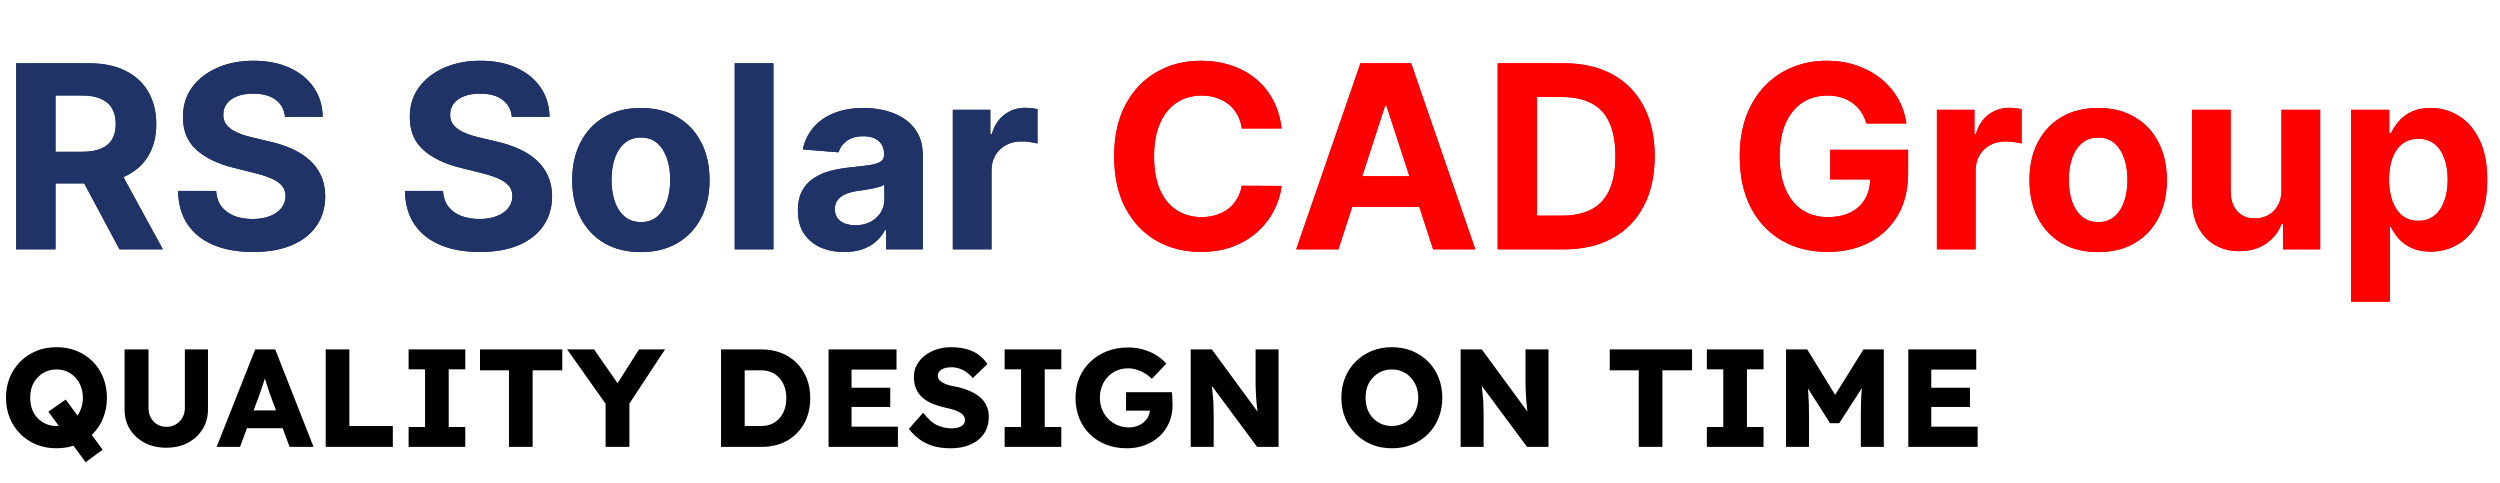
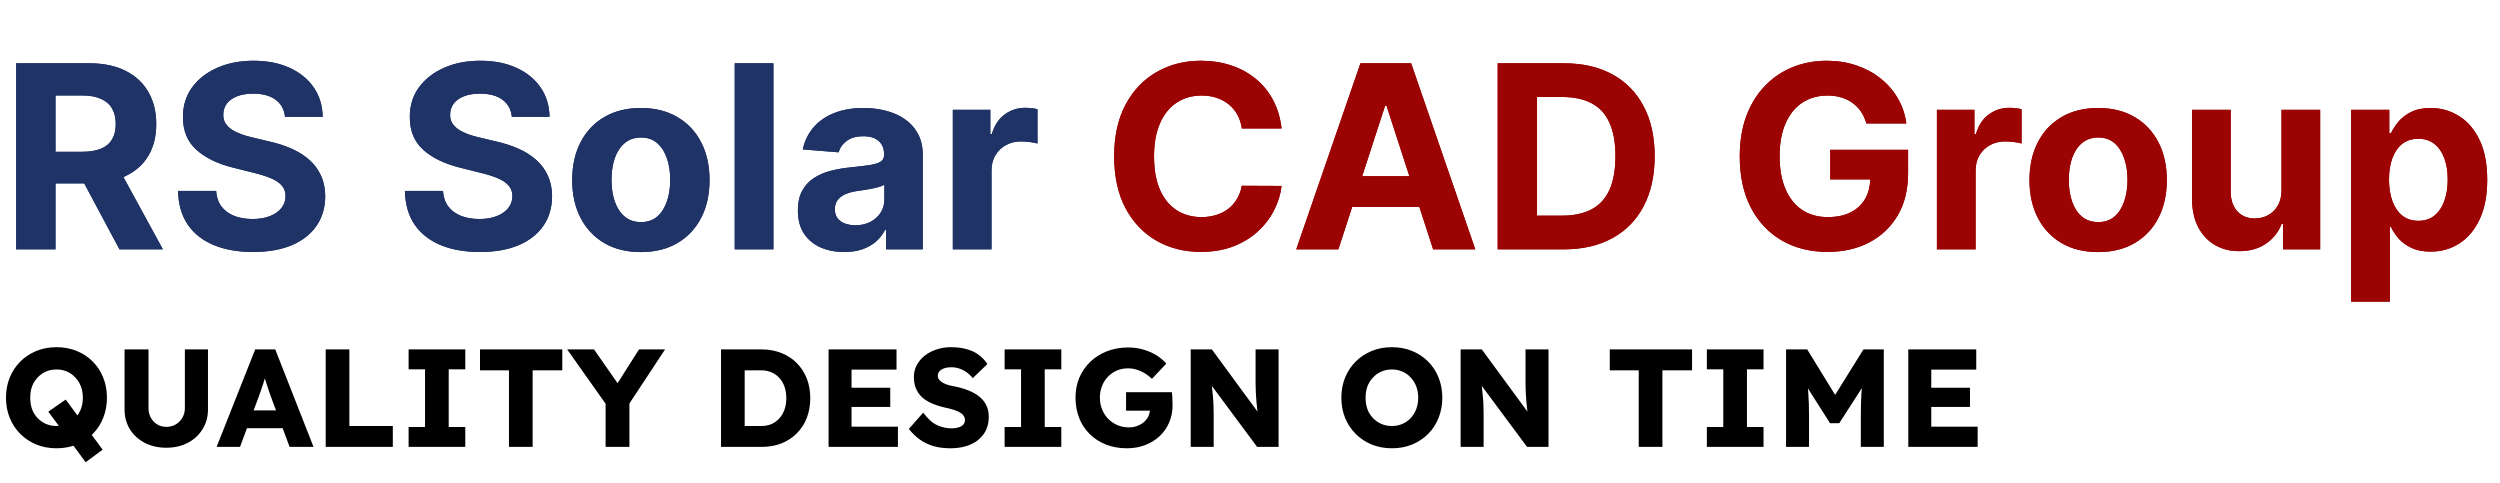
<svg xmlns="http://www.w3.org/2000/svg" width="772" height="149" viewBox="0 0 772 149" fill="none">
  <path d="M4.994 77V19.546H27.661C32 19.546 35.703 20.322 38.771 21.874C41.856 23.408 44.204 25.586 45.812 28.41C47.439 31.216 48.253 34.517 48.253 38.314C48.253 42.129 47.43 45.411 45.784 48.16C44.138 50.891 41.754 52.986 38.63 54.445C35.526 55.903 31.767 56.633 27.353 56.633H12.175V46.87H25.389C27.708 46.87 29.634 46.552 31.168 45.916C32.702 45.28 33.842 44.327 34.591 43.055C35.357 41.783 35.741 40.203 35.741 38.314C35.741 36.406 35.357 34.797 34.591 33.488C33.842 32.179 32.692 31.188 31.14 30.515C29.606 29.823 27.671 29.477 25.333 29.477H17.141V77H4.994ZM36.021 50.854L50.301 77H36.891L22.92 50.854H36.021ZM88.005 36.069C87.781 33.806 86.818 32.048 85.116 30.795C83.414 29.542 81.104 28.916 78.186 28.916C76.204 28.916 74.53 29.196 73.165 29.757C71.799 30.299 70.752 31.057 70.023 32.029C69.312 33.002 68.957 34.105 68.957 35.34C68.919 36.368 69.134 37.266 69.602 38.033C70.088 38.8 70.752 39.464 71.594 40.025C72.435 40.567 73.408 41.044 74.511 41.456C75.615 41.848 76.793 42.185 78.046 42.466L83.208 43.7C85.714 44.261 88.015 45.009 90.109 45.944C92.204 46.879 94.018 48.03 95.552 49.395C97.085 50.76 98.273 52.369 99.115 54.22C99.975 56.072 100.415 58.194 100.433 60.588C100.415 64.105 99.517 67.153 97.74 69.734C95.982 72.296 93.438 74.288 90.109 75.71C86.799 77.112 82.806 77.814 78.13 77.814C73.492 77.814 69.452 77.103 66.011 75.681C62.588 74.26 59.914 72.156 57.988 69.369C56.08 66.564 55.079 63.095 54.986 58.961H66.74C66.871 60.888 67.423 62.496 68.396 63.787C69.387 65.058 70.705 66.022 72.351 66.676C74.016 67.312 75.895 67.63 77.99 67.63C80.047 67.63 81.834 67.331 83.348 66.732C84.882 66.134 86.07 65.302 86.911 64.235C87.753 63.169 88.174 61.944 88.174 60.56C88.174 59.27 87.79 58.185 87.023 57.306C86.275 56.427 85.172 55.679 83.713 55.062C82.273 54.445 80.506 53.883 78.411 53.379L72.155 51.807C67.311 50.629 63.486 48.787 60.681 46.281C57.875 43.775 56.482 40.399 56.501 36.153C56.482 32.675 57.408 29.636 59.278 27.036C61.167 24.436 63.757 22.407 67.049 20.948C70.341 19.489 74.081 18.76 78.271 18.76C82.535 18.76 86.257 19.489 89.436 20.948C92.634 22.407 95.122 24.436 96.898 27.036C98.675 29.636 99.592 32.647 99.648 36.069H88.005ZM158.056 36.069C157.832 33.806 156.868 32.048 155.167 30.795C153.465 29.542 151.155 28.916 148.237 28.916C146.255 28.916 144.581 29.196 143.216 29.757C141.85 30.299 140.803 31.057 140.074 32.029C139.363 33.002 139.007 34.105 139.007 35.34C138.97 36.368 139.185 37.266 139.653 38.033C140.139 38.8 140.803 39.464 141.645 40.025C142.486 40.567 143.459 41.044 144.562 41.456C145.666 41.848 146.844 42.185 148.097 42.466L153.259 43.7C155.765 44.261 158.065 45.009 160.16 45.944C162.255 46.879 164.069 48.03 165.603 49.395C167.136 50.76 168.324 52.369 169.165 54.22C170.026 56.072 170.465 58.194 170.484 60.588C170.465 64.105 169.568 67.153 167.791 69.734C166.033 72.296 163.489 74.288 160.16 75.71C156.85 77.112 152.857 77.814 148.181 77.814C143.543 77.814 139.503 77.103 136.062 75.681C132.639 74.26 129.965 72.156 128.038 69.369C126.131 66.564 125.13 63.095 125.037 58.961H136.791C136.922 60.888 137.474 62.496 138.446 63.787C139.438 65.058 140.756 66.022 142.402 66.676C144.067 67.312 145.946 67.63 148.041 67.63C150.098 67.63 151.884 67.331 153.399 66.732C154.933 66.134 156.12 65.302 156.962 64.235C157.804 63.169 158.224 61.944 158.224 60.56C158.224 59.27 157.841 58.185 157.074 57.306C156.326 56.427 155.223 55.679 153.764 55.062C152.324 54.445 150.556 53.883 148.462 53.379L142.206 51.807C137.362 50.629 133.537 48.787 130.732 46.281C127.926 43.775 126.533 40.399 126.551 36.153C126.533 32.675 127.459 29.636 129.329 27.036C131.218 24.436 133.808 22.407 137.1 20.948C140.391 19.489 144.132 18.76 148.321 18.76C152.586 18.76 156.307 19.489 159.487 20.948C162.685 22.407 165.172 24.436 166.949 27.036C168.726 29.636 169.642 32.647 169.699 36.069H158.056ZM197.9 77.842C193.542 77.842 189.773 76.916 186.594 75.064C183.433 73.194 180.993 70.594 179.272 67.265C177.551 63.917 176.691 60.037 176.691 55.623C176.691 51.172 177.551 47.282 179.272 43.952C180.993 40.605 183.433 38.005 186.594 36.153C189.773 34.283 193.542 33.348 197.9 33.348C202.257 33.348 206.017 34.283 209.177 36.153C212.357 38.005 214.807 40.605 216.528 43.952C218.248 47.282 219.109 51.172 219.109 55.623C219.109 60.037 218.248 63.917 216.528 67.265C214.807 70.594 212.357 73.194 209.177 75.064C206.017 76.916 202.257 77.842 197.9 77.842ZM197.956 68.584C199.938 68.584 201.594 68.023 202.921 66.901C204.249 65.76 205.25 64.207 205.923 62.244C206.615 60.28 206.961 58.045 206.961 55.539C206.961 53.033 206.615 50.798 205.923 48.834C205.25 46.87 204.249 45.318 202.921 44.177C201.594 43.036 199.938 42.466 197.956 42.466C195.955 42.466 194.271 43.036 192.906 44.177C191.56 45.318 190.54 46.87 189.848 48.834C189.175 50.798 188.838 53.033 188.838 55.539C188.838 58.045 189.175 60.28 189.848 62.244C190.54 64.207 191.56 65.76 192.906 66.901C194.271 68.023 195.955 68.584 197.956 68.584ZM238.831 19.546V77H226.88V19.546H238.831ZM260.692 77.814C257.942 77.814 255.492 77.337 253.341 76.383C251.191 75.41 249.489 73.98 248.236 72.091C247.001 70.183 246.384 67.808 246.384 64.965C246.384 62.571 246.824 60.56 247.703 58.933C248.582 57.306 249.779 55.997 251.294 55.006C252.808 54.014 254.529 53.266 256.455 52.761C258.401 52.256 260.439 51.901 262.571 51.695C265.077 51.434 267.097 51.19 268.631 50.966C270.164 50.723 271.277 50.367 271.969 49.9C272.661 49.432 273.007 48.74 273.007 47.824V47.656C273.007 45.879 272.446 44.504 271.324 43.532C270.221 42.559 268.65 42.073 266.611 42.073C264.46 42.073 262.749 42.55 261.477 43.504C260.205 44.439 259.364 45.617 258.952 47.038L247.899 46.141C248.46 43.522 249.564 41.259 251.209 39.352C252.855 37.425 254.978 35.948 257.578 34.919C260.196 33.872 263.226 33.348 266.667 33.348C269.061 33.348 271.352 33.629 273.54 34.19C275.747 34.751 277.702 35.62 279.404 36.799C281.124 37.977 282.48 39.492 283.471 41.343C284.463 43.176 284.958 45.374 284.958 47.936V77H273.624V71.025H273.288C272.596 72.371 271.67 73.559 270.51 74.587C269.351 75.597 267.958 76.392 266.33 76.972C264.703 77.533 262.824 77.814 260.692 77.814ZM264.114 69.566C265.872 69.566 267.425 69.22 268.771 68.528C270.118 67.817 271.174 66.863 271.941 65.666C272.708 64.469 273.091 63.113 273.091 61.598V57.026C272.717 57.269 272.203 57.493 271.548 57.699C270.913 57.886 270.193 58.064 269.388 58.232C268.584 58.382 267.78 58.522 266.976 58.653C266.171 58.765 265.442 58.868 264.787 58.961C263.385 59.167 262.16 59.494 261.112 59.943C260.065 60.392 259.251 61 258.672 61.767C258.092 62.515 257.802 63.45 257.802 64.572C257.802 66.199 258.391 67.443 259.569 68.303C260.766 69.145 262.281 69.566 264.114 69.566ZM294.23 77V33.909H305.816V41.428H306.265C307.051 38.753 308.369 36.733 310.221 35.368C312.072 33.984 314.205 33.292 316.617 33.292C317.216 33.292 317.861 33.329 318.553 33.404C319.245 33.479 319.853 33.582 320.376 33.713V44.317C319.815 44.149 319.039 43.999 318.048 43.868C317.057 43.737 316.15 43.672 315.327 43.672C313.569 43.672 311.998 44.055 310.614 44.822C309.248 45.57 308.164 46.617 307.359 47.964C306.574 49.311 306.181 50.863 306.181 52.621V77H294.23Z" fill="#1f3366" />
-   <path d="M395.757 39.66H383.47C383.245 38.07 382.787 36.658 382.095 35.424C381.403 34.171 380.515 33.105 379.43 32.226C378.345 31.347 377.092 30.674 375.671 30.206C374.268 29.738 372.744 29.505 371.098 29.505C368.124 29.505 365.534 30.243 363.327 31.721C361.12 33.18 359.409 35.312 358.193 38.117C356.978 40.904 356.37 44.289 356.37 48.273C356.37 52.369 356.978 55.81 358.193 58.597C359.428 61.383 361.148 63.487 363.355 64.909C365.562 66.33 368.115 67.041 371.014 67.041C372.641 67.041 374.147 66.826 375.531 66.396C376.933 65.965 378.177 65.339 379.262 64.516C380.346 63.674 381.244 62.655 381.955 61.458C382.684 60.261 383.189 58.896 383.47 57.362L395.757 57.418C395.44 60.055 394.645 62.599 393.373 65.049C392.12 67.48 390.427 69.659 388.295 71.586C386.182 73.493 383.657 75.008 380.721 76.13C377.803 77.234 374.502 77.785 370.817 77.785C365.693 77.785 361.111 76.626 357.071 74.307C353.05 71.988 349.871 68.631 347.533 64.235C345.214 59.84 344.054 54.519 344.054 48.273C344.054 42.007 345.232 36.677 347.589 32.282C349.945 27.887 353.143 24.539 357.183 22.239C361.223 19.919 365.768 18.76 370.817 18.76C374.147 18.76 377.232 19.227 380.075 20.163C382.937 21.098 385.471 22.463 387.678 24.259C389.885 26.035 391.68 28.214 393.064 30.795C394.467 33.376 395.365 36.331 395.757 39.66ZM413.291 77H400.274L420.108 19.546H435.762L455.569 77H442.551L428.16 32.675H427.711L413.291 77ZM412.478 54.416H443.225V63.899H412.478V54.416ZM482.851 77H462.484V19.546H483.019C488.798 19.546 493.773 20.696 497.944 22.996C502.115 25.278 505.322 28.56 507.567 32.843C509.83 37.126 510.961 42.251 510.961 48.217C510.961 54.202 509.83 59.345 507.567 63.646C505.322 67.948 502.096 71.249 497.888 73.549C493.699 75.85 488.686 77 482.851 77ZM474.631 66.592H482.346C485.937 66.592 488.957 65.956 491.407 64.684C493.876 63.394 495.728 61.402 496.962 58.709C498.215 55.997 498.842 52.499 498.842 48.217C498.842 43.971 498.215 40.502 496.962 37.809C495.728 35.115 493.886 33.133 491.436 31.861C488.986 30.589 485.965 29.953 482.374 29.953H474.631V66.592ZM576.341 38.117C575.948 36.752 575.396 35.546 574.686 34.498C573.975 33.432 573.105 32.534 572.077 31.805C571.067 31.057 569.907 30.486 568.598 30.094C567.308 29.701 565.877 29.505 564.306 29.505C561.369 29.505 558.788 30.234 556.563 31.693C554.356 33.152 552.635 35.274 551.401 38.061C550.167 40.829 549.549 44.214 549.549 48.217C549.549 52.219 550.157 55.623 551.373 58.428C552.589 61.234 554.309 63.375 556.535 64.853C558.76 66.311 561.388 67.041 564.418 67.041C567.167 67.041 569.514 66.555 571.46 65.582C573.423 64.591 574.92 63.197 575.948 61.402C576.996 59.606 577.519 57.484 577.519 55.034L579.988 55.398H565.175V46.253H589.218V53.491C589.218 58.541 588.152 62.88 586.02 66.508C583.887 70.117 580.951 72.904 577.211 74.868C573.47 76.813 569.187 77.785 564.362 77.785C558.975 77.785 554.244 76.598 550.167 74.223C546.089 71.829 542.91 68.434 540.628 64.039C538.365 59.625 537.234 54.389 537.234 48.329C537.234 43.672 537.907 39.52 539.254 35.873C540.619 32.207 542.527 29.102 544.977 26.559C547.427 24.015 550.279 22.08 553.533 20.752C556.787 19.424 560.313 18.76 564.109 18.76C567.364 18.76 570.393 19.237 573.199 20.191C576.004 21.126 578.492 22.454 580.661 24.174C582.849 25.895 584.636 27.943 586.02 30.318C587.404 32.675 588.292 35.274 588.685 38.117H576.341ZM598.118 77V33.909H609.704V41.428H610.153C610.938 38.753 612.257 36.733 614.109 35.368C615.96 33.984 618.092 33.292 620.505 33.292C621.103 33.292 621.749 33.329 622.441 33.404C623.133 33.479 623.74 33.582 624.264 33.713V44.317C623.703 44.149 622.927 43.999 621.936 43.868C620.944 43.737 620.037 43.672 619.214 43.672C617.456 43.672 615.885 44.055 614.501 44.822C613.136 45.57 612.051 46.617 611.247 47.964C610.462 49.311 610.069 50.863 610.069 52.621V77H598.118ZM647.907 77.842C643.549 77.842 639.78 76.916 636.601 75.064C633.44 73.194 630.999 70.594 629.279 67.265C627.558 63.917 626.698 60.037 626.698 55.623C626.698 51.172 627.558 47.282 629.279 43.952C630.999 40.605 633.44 38.005 636.601 36.153C639.78 34.283 643.549 33.348 647.907 33.348C652.264 33.348 656.024 34.283 659.184 36.153C662.364 38.005 664.814 40.605 666.534 43.952C668.255 47.282 669.115 51.172 669.115 55.623C669.115 60.037 668.255 63.917 666.534 67.265C664.814 70.594 662.364 73.194 659.184 75.064C656.024 76.916 652.264 77.842 647.907 77.842ZM647.963 68.584C649.945 68.584 651.6 68.023 652.928 66.901C654.256 65.76 655.257 64.207 655.93 62.244C656.622 60.28 656.968 58.045 656.968 55.539C656.968 53.033 656.622 50.798 655.93 48.834C655.257 46.87 654.256 45.318 652.928 44.177C651.6 43.036 649.945 42.466 647.963 42.466C645.962 42.466 644.278 43.036 642.913 44.177C641.566 45.318 640.547 46.87 639.855 48.834C639.182 50.798 638.845 53.033 638.845 55.539C638.845 58.045 639.182 60.28 639.855 62.244C640.547 64.207 641.566 65.76 642.913 66.901C644.278 68.023 645.962 68.584 647.963 68.584ZM704.52 58.653V33.909H716.471V77H704.996V69.173H704.548C703.575 71.698 701.957 73.727 699.694 75.261C697.45 76.794 694.71 77.561 691.474 77.561C688.594 77.561 686.06 76.906 683.872 75.597C681.684 74.288 679.972 72.427 678.738 70.015C677.522 67.602 676.905 64.712 676.886 61.346V33.909H688.837V59.214C688.856 61.757 689.539 63.768 690.885 65.245C692.232 66.723 694.037 67.462 696.3 67.462C697.74 67.462 699.086 67.134 700.339 66.48C701.593 65.806 702.603 64.815 703.369 63.506C704.155 62.197 704.538 60.579 704.52 58.653ZM726.03 93.159V33.909H737.813V41.147H738.346C738.869 39.987 739.627 38.809 740.618 37.612C741.628 36.397 742.937 35.387 744.546 34.582C746.173 33.76 748.193 33.348 750.605 33.348C753.747 33.348 756.646 34.171 759.302 35.817C761.958 37.444 764.08 39.903 765.67 43.195C767.26 46.468 768.055 50.573 768.055 55.511C768.055 60.317 767.279 64.376 765.726 67.686C764.193 70.978 762.098 73.475 759.442 75.177C756.805 76.86 753.85 77.701 750.577 77.701C748.258 77.701 746.285 77.318 744.658 76.551C743.049 75.784 741.731 74.821 740.702 73.662C739.674 72.483 738.888 71.296 738.346 70.099H737.981V93.159H726.03ZM737.728 55.455C737.728 58.017 738.084 60.252 738.794 62.159C739.505 64.067 740.534 65.554 741.88 66.62C743.227 67.667 744.863 68.191 746.79 68.191C748.735 68.191 750.381 67.658 751.727 66.592C753.074 65.507 754.093 64.011 754.785 62.103C755.496 60.177 755.851 57.961 755.851 55.455C755.851 52.967 755.505 50.779 754.813 48.89C754.121 47.001 753.102 45.523 751.755 44.457C750.409 43.391 748.754 42.858 746.79 42.858C744.845 42.858 743.199 43.373 741.852 44.401C740.524 45.43 739.505 46.889 738.794 48.778C738.084 50.667 737.728 52.892 737.728 55.455Z" fill="#FC0203" />
+   <path d="M395.757 39.66H383.47C383.245 38.07 382.787 36.658 382.095 35.424C381.403 34.171 380.515 33.105 379.43 32.226C378.345 31.347 377.092 30.674 375.671 30.206C374.268 29.738 372.744 29.505 371.098 29.505C368.124 29.505 365.534 30.243 363.327 31.721C361.12 33.18 359.409 35.312 358.193 38.117C356.978 40.904 356.37 44.289 356.37 48.273C356.37 52.369 356.978 55.81 358.193 58.597C359.428 61.383 361.148 63.487 363.355 64.909C365.562 66.33 368.115 67.041 371.014 67.041C372.641 67.041 374.147 66.826 375.531 66.396C376.933 65.965 378.177 65.339 379.262 64.516C380.346 63.674 381.244 62.655 381.955 61.458C382.684 60.261 383.189 58.896 383.47 57.362L395.757 57.418C395.44 60.055 394.645 62.599 393.373 65.049C392.12 67.48 390.427 69.659 388.295 71.586C386.182 73.493 383.657 75.008 380.721 76.13C377.803 77.234 374.502 77.785 370.817 77.785C365.693 77.785 361.111 76.626 357.071 74.307C353.05 71.988 349.871 68.631 347.533 64.235C345.214 59.84 344.054 54.519 344.054 48.273C344.054 42.007 345.232 36.677 347.589 32.282C349.945 27.887 353.143 24.539 357.183 22.239C361.223 19.919 365.768 18.76 370.817 18.76C374.147 18.76 377.232 19.227 380.075 20.163C382.937 21.098 385.471 22.463 387.678 24.259C389.885 26.035 391.68 28.214 393.064 30.795C394.467 33.376 395.365 36.331 395.757 39.66ZM413.291 77H400.274L420.108 19.546H435.762L455.569 77H442.551L428.16 32.675H427.711L413.291 77ZM412.478 54.416H443.225V63.899H412.478V54.416ZM482.851 77H462.484V19.546H483.019C488.798 19.546 493.773 20.696 497.944 22.996C502.115 25.278 505.322 28.56 507.567 32.843C509.83 37.126 510.961 42.251 510.961 48.217C510.961 54.202 509.83 59.345 507.567 63.646C505.322 67.948 502.096 71.249 497.888 73.549C493.699 75.85 488.686 77 482.851 77ZM474.631 66.592H482.346C485.937 66.592 488.957 65.956 491.407 64.684C493.876 63.394 495.728 61.402 496.962 58.709C498.215 55.997 498.842 52.499 498.842 48.217C498.842 43.971 498.215 40.502 496.962 37.809C495.728 35.115 493.886 33.133 491.436 31.861C488.986 30.589 485.965 29.953 482.374 29.953H474.631V66.592ZM576.341 38.117C575.948 36.752 575.396 35.546 574.686 34.498C573.975 33.432 573.105 32.534 572.077 31.805C571.067 31.057 569.907 30.486 568.598 30.094C567.308 29.701 565.877 29.505 564.306 29.505C561.369 29.505 558.788 30.234 556.563 31.693C554.356 33.152 552.635 35.274 551.401 38.061C550.167 40.829 549.549 44.214 549.549 48.217C549.549 52.219 550.157 55.623 551.373 58.428C552.589 61.234 554.309 63.375 556.535 64.853C558.76 66.311 561.388 67.041 564.418 67.041C567.167 67.041 569.514 66.555 571.46 65.582C573.423 64.591 574.92 63.197 575.948 61.402C576.996 59.606 577.519 57.484 577.519 55.034L579.988 55.398H565.175V46.253H589.218V53.491C589.218 58.541 588.152 62.88 586.02 66.508C583.887 70.117 580.951 72.904 577.211 74.868C573.47 76.813 569.187 77.785 564.362 77.785C558.975 77.785 554.244 76.598 550.167 74.223C546.089 71.829 542.91 68.434 540.628 64.039C538.365 59.625 537.234 54.389 537.234 48.329C537.234 43.672 537.907 39.52 539.254 35.873C540.619 32.207 542.527 29.102 544.977 26.559C547.427 24.015 550.279 22.08 553.533 20.752C556.787 19.424 560.313 18.76 564.109 18.76C567.364 18.76 570.393 19.237 573.199 20.191C576.004 21.126 578.492 22.454 580.661 24.174C582.849 25.895 584.636 27.943 586.02 30.318C587.404 32.675 588.292 35.274 588.685 38.117H576.341ZM598.118 77V33.909H609.704V41.428H610.153C610.938 38.753 612.257 36.733 614.109 35.368C615.96 33.984 618.092 33.292 620.505 33.292C621.103 33.292 621.749 33.329 622.441 33.404C623.133 33.479 623.74 33.582 624.264 33.713V44.317C623.703 44.149 622.927 43.999 621.936 43.868C620.944 43.737 620.037 43.672 619.214 43.672C617.456 43.672 615.885 44.055 614.501 44.822C613.136 45.57 612.051 46.617 611.247 47.964C610.462 49.311 610.069 50.863 610.069 52.621V77H598.118ZM647.907 77.842C643.549 77.842 639.78 76.916 636.601 75.064C633.44 73.194 630.999 70.594 629.279 67.265C627.558 63.917 626.698 60.037 626.698 55.623C626.698 51.172 627.558 47.282 629.279 43.952C630.999 40.605 633.44 38.005 636.601 36.153C639.78 34.283 643.549 33.348 647.907 33.348C652.264 33.348 656.024 34.283 659.184 36.153C662.364 38.005 664.814 40.605 666.534 43.952C668.255 47.282 669.115 51.172 669.115 55.623C669.115 60.037 668.255 63.917 666.534 67.265C664.814 70.594 662.364 73.194 659.184 75.064C656.024 76.916 652.264 77.842 647.907 77.842ZM647.963 68.584C649.945 68.584 651.6 68.023 652.928 66.901C654.256 65.76 655.257 64.207 655.93 62.244C656.622 60.28 656.968 58.045 656.968 55.539C656.968 53.033 656.622 50.798 655.93 48.834C655.257 46.87 654.256 45.318 652.928 44.177C651.6 43.036 649.945 42.466 647.963 42.466C645.962 42.466 644.278 43.036 642.913 44.177C641.566 45.318 640.547 46.87 639.855 48.834C639.182 50.798 638.845 53.033 638.845 55.539C638.845 58.045 639.182 60.28 639.855 62.244C640.547 64.207 641.566 65.76 642.913 66.901C644.278 68.023 645.962 68.584 647.963 68.584ZM704.52 58.653V33.909H716.471V77H704.996V69.173H704.548C703.575 71.698 701.957 73.727 699.694 75.261C697.45 76.794 694.71 77.561 691.474 77.561C688.594 77.561 686.06 76.906 683.872 75.597C681.684 74.288 679.972 72.427 678.738 70.015C677.522 67.602 676.905 64.712 676.886 61.346V33.909H688.837V59.214C688.856 61.757 689.539 63.768 690.885 65.245C692.232 66.723 694.037 67.462 696.3 67.462C697.74 67.462 699.086 67.134 700.339 66.48C701.593 65.806 702.603 64.815 703.369 63.506C704.155 62.197 704.538 60.579 704.52 58.653ZM726.03 93.159V33.909H737.813V41.147H738.346C738.869 39.987 739.627 38.809 740.618 37.612C741.628 36.397 742.937 35.387 744.546 34.582C746.173 33.76 748.193 33.348 750.605 33.348C753.747 33.348 756.646 34.171 759.302 35.817C761.958 37.444 764.08 39.903 765.67 43.195C767.26 46.468 768.055 50.573 768.055 55.511C768.055 60.317 767.279 64.376 765.726 67.686C764.193 70.978 762.098 73.475 759.442 75.177C756.805 76.86 753.85 77.701 750.577 77.701C748.258 77.701 746.285 77.318 744.658 76.551C743.049 75.784 741.731 74.821 740.702 73.662C739.674 72.483 738.888 71.296 738.346 70.099H737.981V93.159H726.03ZM737.728 55.455C737.728 58.017 738.084 60.252 738.794 62.159C739.505 64.067 740.534 65.554 741.88 66.62C743.227 67.667 744.863 68.191 746.79 68.191C748.735 68.191 750.381 67.658 751.727 66.592C753.074 65.507 754.093 64.011 754.785 62.103C755.496 60.177 755.851 57.961 755.851 55.455C755.851 52.967 755.505 50.779 754.813 48.89C754.121 47.001 753.102 45.523 751.755 44.457C750.409 43.391 748.754 42.858 746.79 42.858C744.845 42.858 743.199 43.373 741.852 44.401C740.524 45.43 739.505 46.889 738.794 48.778C738.084 50.667 737.728 52.892 737.728 55.455Z" fill="#9c0404ff" />
  <path d="M4.994 77V19.546H27.661C32 19.546 35.703 20.322 38.771 21.874C41.856 23.408 44.204 25.586 45.812 28.41C47.439 31.216 48.253 34.517 48.253 38.314C48.253 42.129 47.43 45.411 45.784 48.16C44.138 50.891 41.754 52.986 38.63 54.445C35.526 55.903 31.767 56.633 27.353 56.633H12.175V46.87H25.389C27.708 46.87 29.634 46.552 31.168 45.916C32.702 45.28 33.842 44.327 34.591 43.055C35.357 41.783 35.741 40.203 35.741 38.314C35.741 36.406 35.357 34.797 34.591 33.488C33.842 32.179 32.692 31.188 31.14 30.515C29.606 29.823 27.671 29.477 25.333 29.477H17.141V77H4.994ZM36.021 50.854L50.301 77H36.891L22.92 50.854H36.021ZM88.005 36.069C87.781 33.806 86.818 32.048 85.116 30.795C83.414 29.542 81.104 28.916 78.186 28.916C76.204 28.916 74.53 29.196 73.165 29.757C71.799 30.299 70.752 31.057 70.023 32.029C69.312 33.002 68.957 34.105 68.957 35.34C68.919 36.368 69.134 37.266 69.602 38.033C70.088 38.8 70.752 39.464 71.594 40.025C72.435 40.567 73.408 41.044 74.511 41.456C75.615 41.848 76.793 42.185 78.046 42.466L83.208 43.7C85.714 44.261 88.015 45.009 90.109 45.944C92.204 46.879 94.018 48.03 95.552 49.395C97.085 50.76 98.273 52.369 99.115 54.22C99.975 56.072 100.415 58.194 100.433 60.588C100.415 64.105 99.517 67.153 97.74 69.734C95.982 72.296 93.438 74.288 90.109 75.71C86.799 77.112 82.806 77.814 78.13 77.814C73.492 77.814 69.452 77.103 66.011 75.681C62.588 74.26 59.914 72.156 57.988 69.369C56.08 66.564 55.079 63.095 54.986 58.961H66.74C66.871 60.888 67.423 62.496 68.396 63.787C69.387 65.058 70.705 66.022 72.351 66.676C74.016 67.312 75.895 67.63 77.99 67.63C80.047 67.63 81.834 67.331 83.348 66.732C84.882 66.134 86.07 65.302 86.911 64.235C87.753 63.169 88.174 61.944 88.174 60.56C88.174 59.27 87.79 58.185 87.023 57.306C86.275 56.427 85.172 55.679 83.713 55.062C82.273 54.445 80.506 53.883 78.411 53.379L72.155 51.807C67.311 50.629 63.486 48.787 60.681 46.281C57.875 43.775 56.482 40.399 56.501 36.153C56.482 32.675 57.408 29.636 59.278 27.036C61.167 24.436 63.757 22.407 67.049 20.948C70.341 19.489 74.081 18.76 78.271 18.76C82.535 18.76 86.257 19.489 89.436 20.948C92.634 22.407 95.122 24.436 96.898 27.036C98.675 29.636 99.592 32.647 99.648 36.069H88.005ZM158.056 36.069C157.832 33.806 156.868 32.048 155.167 30.795C153.465 29.542 151.155 28.916 148.237 28.916C146.255 28.916 144.581 29.196 143.216 29.757C141.85 30.299 140.803 31.057 140.074 32.029C139.363 33.002 139.007 34.105 139.007 35.34C138.97 36.368 139.185 37.266 139.653 38.033C140.139 38.8 140.803 39.464 141.645 40.025C142.486 40.567 143.459 41.044 144.562 41.456C145.666 41.848 146.844 42.185 148.097 42.466L153.259 43.7C155.765 44.261 158.065 45.009 160.16 45.944C162.255 46.879 164.069 48.03 165.603 49.395C167.136 50.76 168.324 52.369 169.165 54.22C170.026 56.072 170.465 58.194 170.484 60.588C170.465 64.105 169.568 67.153 167.791 69.734C166.033 72.296 163.489 74.288 160.16 75.71C156.85 77.112 152.857 77.814 148.181 77.814C143.543 77.814 139.503 77.103 136.062 75.681C132.639 74.26 129.965 72.156 128.038 69.369C126.131 66.564 125.13 63.095 125.037 58.961H136.791C136.922 60.888 137.474 62.496 138.446 63.787C139.438 65.058 140.756 66.022 142.402 66.676C144.067 67.312 145.946 67.63 148.041 67.63C150.098 67.63 151.884 67.331 153.399 66.732C154.933 66.134 156.12 65.302 156.962 64.235C157.804 63.169 158.224 61.944 158.224 60.56C158.224 59.27 157.841 58.185 157.074 57.306C156.326 56.427 155.223 55.679 153.764 55.062C152.324 54.445 150.556 53.883 148.462 53.379L142.206 51.807C137.362 50.629 133.537 48.787 130.732 46.281C127.926 43.775 126.533 40.399 126.551 36.153C126.533 32.675 127.459 29.636 129.329 27.036C131.218 24.436 133.808 22.407 137.1 20.948C140.391 19.489 144.132 18.76 148.321 18.76C152.586 18.76 156.307 19.489 159.487 20.948C162.685 22.407 165.172 24.436 166.949 27.036C168.726 29.636 169.642 32.647 169.699 36.069H158.056ZM197.9 77.842C193.542 77.842 189.773 76.916 186.594 75.064C183.433 73.194 180.993 70.594 179.272 67.265C177.551 63.917 176.691 60.037 176.691 55.623C176.691 51.172 177.551 47.282 179.272 43.952C180.993 40.605 183.433 38.005 186.594 36.153C189.773 34.283 193.542 33.348 197.9 33.348C202.257 33.348 206.017 34.283 209.177 36.153C212.357 38.005 214.807 40.605 216.528 43.952C218.248 47.282 219.109 51.172 219.109 55.623C219.109 60.037 218.248 63.917 216.528 67.265C214.807 70.594 212.357 73.194 209.177 75.064C206.017 76.916 202.257 77.842 197.9 77.842ZM197.956 68.584C199.938 68.584 201.594 68.023 202.921 66.901C204.249 65.76 205.25 64.207 205.923 62.244C206.615 60.28 206.961 58.045 206.961 55.539C206.961 53.033 206.615 50.798 205.923 48.834C205.25 46.87 204.249 45.318 202.921 44.177C201.594 43.036 199.938 42.466 197.956 42.466C195.955 42.466 194.271 43.036 192.906 44.177C191.56 45.318 190.54 46.87 189.848 48.834C189.175 50.798 188.838 53.033 188.838 55.539C188.838 58.045 189.175 60.28 189.848 62.244C190.54 64.207 191.56 65.76 192.906 66.901C194.271 68.023 195.955 68.584 197.956 68.584ZM238.831 19.546V77H226.88V19.546H238.831ZM260.692 77.814C257.942 77.814 255.492 77.337 253.341 76.383C251.191 75.41 249.489 73.98 248.236 72.091C247.001 70.183 246.384 67.808 246.384 64.965C246.384 62.571 246.824 60.56 247.703 58.933C248.582 57.306 249.779 55.997 251.294 55.006C252.808 54.014 254.529 53.266 256.455 52.761C258.401 52.256 260.439 51.901 262.571 51.695C265.077 51.434 267.097 51.19 268.631 50.966C270.164 50.723 271.277 50.367 271.969 49.9C272.661 49.432 273.007 48.74 273.007 47.824V47.656C273.007 45.879 272.446 44.504 271.324 43.532C270.221 42.559 268.65 42.073 266.611 42.073C264.46 42.073 262.749 42.55 261.477 43.504C260.205 44.439 259.364 45.617 258.952 47.038L247.899 46.141C248.46 43.522 249.564 41.259 251.209 39.352C252.855 37.425 254.978 35.948 257.578 34.919C260.196 33.872 263.226 33.348 266.667 33.348C269.061 33.348 271.352 33.629 273.54 34.19C275.747 34.751 277.702 35.62 279.404 36.799C281.124 37.977 282.48 39.492 283.471 41.343C284.463 43.176 284.958 45.374 284.958 47.936V77H273.624V71.025H273.288C272.596 72.371 271.67 73.559 270.51 74.587C269.351 75.597 267.958 76.392 266.33 76.972C264.703 77.533 262.824 77.814 260.692 77.814ZM264.114 69.566C265.872 69.566 267.425 69.22 268.771 68.528C270.118 67.817 271.174 66.863 271.941 65.666C272.708 64.469 273.091 63.113 273.091 61.598V57.026C272.717 57.269 272.203 57.493 271.548 57.699C270.913 57.886 270.193 58.064 269.388 58.232C268.584 58.382 267.78 58.522 266.976 58.653C266.171 58.765 265.442 58.868 264.787 58.961C263.385 59.167 262.16 59.494 261.112 59.943C260.065 60.392 259.251 61 258.672 61.767C258.092 62.515 257.802 63.45 257.802 64.572C257.802 66.199 258.391 67.443 259.569 68.303C260.766 69.145 262.281 69.566 264.114 69.566ZM294.23 77V33.909H305.816V41.428H306.265C307.051 38.753 308.369 36.733 310.221 35.368C312.072 33.984 314.205 33.292 316.617 33.292C317.216 33.292 317.861 33.329 318.553 33.404C319.245 33.479 319.853 33.582 320.376 33.713V44.317C319.815 44.149 319.039 43.999 318.048 43.868C317.057 43.737 316.15 43.672 315.327 43.672C313.569 43.672 311.998 44.055 310.614 44.822C309.248 45.57 308.164 46.617 307.359 47.964C306.574 49.311 306.181 50.863 306.181 52.621V77H294.23Z" fill="#1f3366" />
-   <path d="M395.757 39.66H383.47C383.245 38.07 382.787 36.658 382.095 35.424C381.403 34.171 380.515 33.105 379.43 32.226C378.345 31.347 377.092 30.674 375.671 30.206C374.268 29.738 372.744 29.505 371.098 29.505C368.124 29.505 365.534 30.243 363.327 31.721C361.12 33.18 359.409 35.312 358.193 38.117C356.978 40.904 356.37 44.289 356.37 48.273C356.37 52.369 356.978 55.81 358.193 58.597C359.428 61.383 361.148 63.487 363.355 64.909C365.562 66.33 368.115 67.041 371.014 67.041C372.641 67.041 374.147 66.826 375.531 66.396C376.933 65.965 378.177 65.339 379.262 64.516C380.346 63.674 381.244 62.655 381.955 61.458C382.684 60.261 383.189 58.896 383.47 57.362L395.757 57.418C395.44 60.055 394.645 62.599 393.373 65.049C392.12 67.48 390.427 69.659 388.295 71.586C386.182 73.493 383.657 75.008 380.721 76.13C377.803 77.234 374.502 77.785 370.817 77.785C365.693 77.785 361.111 76.626 357.071 74.307C353.05 71.988 349.871 68.631 347.533 64.235C345.214 59.84 344.054 54.519 344.054 48.273C344.054 42.007 345.232 36.677 347.589 32.282C349.945 27.887 353.143 24.539 357.183 22.239C361.223 19.919 365.768 18.76 370.817 18.76C374.147 18.76 377.232 19.227 380.075 20.163C382.937 21.098 385.471 22.463 387.678 24.259C389.885 26.035 391.68 28.214 393.064 30.795C394.467 33.376 395.365 36.331 395.757 39.66ZM413.291 77H400.274L420.108 19.546H435.762L455.569 77H442.551L428.16 32.675H427.711L413.291 77ZM412.478 54.416H443.225V63.899H412.478V54.416ZM482.851 77H462.484V19.546H483.019C488.798 19.546 493.773 20.696 497.944 22.996C502.115 25.278 505.322 28.56 507.567 32.843C509.83 37.126 510.961 42.251 510.961 48.217C510.961 54.202 509.83 59.345 507.567 63.646C505.322 67.948 502.096 71.249 497.888 73.549C493.699 75.85 488.686 77 482.851 77ZM474.631 66.592H482.346C485.937 66.592 488.957 65.956 491.407 64.684C493.876 63.394 495.728 61.402 496.962 58.709C498.215 55.997 498.842 52.499 498.842 48.217C498.842 43.971 498.215 40.502 496.962 37.809C495.728 35.115 493.886 33.133 491.436 31.861C488.986 30.589 485.965 29.953 482.374 29.953H474.631V66.592ZM576.341 38.117C575.948 36.752 575.396 35.546 574.686 34.498C573.975 33.432 573.105 32.534 572.077 31.805C571.067 31.057 569.907 30.486 568.598 30.094C567.308 29.701 565.877 29.505 564.306 29.505C561.369 29.505 558.788 30.234 556.563 31.693C554.356 33.152 552.635 35.274 551.401 38.061C550.167 40.829 549.549 44.214 549.549 48.217C549.549 52.219 550.157 55.623 551.373 58.428C552.589 61.234 554.309 63.375 556.535 64.853C558.76 66.311 561.388 67.041 564.418 67.041C567.167 67.041 569.514 66.555 571.46 65.582C573.423 64.591 574.92 63.197 575.948 61.402C576.996 59.606 577.519 57.484 577.519 55.034L579.988 55.398H565.175V46.253H589.218V53.491C589.218 58.541 588.152 62.88 586.02 66.508C583.887 70.117 580.951 72.904 577.211 74.868C573.47 76.813 569.187 77.785 564.362 77.785C558.975 77.785 554.244 76.598 550.167 74.223C546.089 71.829 542.91 68.434 540.628 64.039C538.365 59.625 537.234 54.389 537.234 48.329C537.234 43.672 537.907 39.52 539.254 35.873C540.619 32.207 542.527 29.102 544.977 26.559C547.427 24.015 550.279 22.08 553.533 20.752C556.787 19.424 560.313 18.76 564.109 18.76C567.364 18.76 570.393 19.237 573.199 20.191C576.004 21.126 578.492 22.454 580.661 24.174C582.849 25.895 584.636 27.943 586.02 30.318C587.404 32.675 588.292 35.274 588.685 38.117H576.341ZM598.118 77V33.909H609.704V41.428H610.153C610.938 38.753 612.257 36.733 614.109 35.368C615.96 33.984 618.092 33.292 620.505 33.292C621.103 33.292 621.749 33.329 622.441 33.404C623.133 33.479 623.74 33.582 624.264 33.713V44.317C623.703 44.149 622.927 43.999 621.936 43.868C620.944 43.737 620.037 43.672 619.214 43.672C617.456 43.672 615.885 44.055 614.501 44.822C613.136 45.57 612.051 46.617 611.247 47.964C610.462 49.311 610.069 50.863 610.069 52.621V77H598.118ZM647.907 77.842C643.549 77.842 639.78 76.916 636.601 75.064C633.44 73.194 630.999 70.594 629.279 67.265C627.558 63.917 626.698 60.037 626.698 55.623C626.698 51.172 627.558 47.282 629.279 43.952C630.999 40.605 633.44 38.005 636.601 36.153C639.78 34.283 643.549 33.348 647.907 33.348C652.264 33.348 656.024 34.283 659.184 36.153C662.364 38.005 664.814 40.605 666.534 43.952C668.255 47.282 669.115 51.172 669.115 55.623C669.115 60.037 668.255 63.917 666.534 67.265C664.814 70.594 662.364 73.194 659.184 75.064C656.024 76.916 652.264 77.842 647.907 77.842ZM647.963 68.584C649.945 68.584 651.6 68.023 652.928 66.901C654.256 65.76 655.257 64.207 655.93 62.244C656.622 60.28 656.968 58.045 656.968 55.539C656.968 53.033 656.622 50.798 655.93 48.834C655.257 46.87 654.256 45.318 652.928 44.177C651.6 43.036 649.945 42.466 647.963 42.466C645.962 42.466 644.278 43.036 642.913 44.177C641.566 45.318 640.547 46.87 639.855 48.834C639.182 50.798 638.845 53.033 638.845 55.539C638.845 58.045 639.182 60.28 639.855 62.244C640.547 64.207 641.566 65.76 642.913 66.901C644.278 68.023 645.962 68.584 647.963 68.584ZM704.52 58.653V33.909H716.471V77H704.996V69.173H704.548C703.575 71.698 701.957 73.727 699.694 75.261C697.45 76.794 694.71 77.561 691.474 77.561C688.594 77.561 686.06 76.906 683.872 75.597C681.684 74.288 679.972 72.427 678.738 70.015C677.522 67.602 676.905 64.712 676.886 61.346V33.909H688.837V59.214C688.856 61.757 689.539 63.768 690.885 65.245C692.232 66.723 694.037 67.462 696.3 67.462C697.74 67.462 699.086 67.134 700.339 66.48C701.593 65.806 702.603 64.815 703.369 63.506C704.155 62.197 704.538 60.579 704.52 58.653ZM726.03 93.159V33.909H737.813V41.147H738.346C738.869 39.987 739.627 38.809 740.618 37.612C741.628 36.397 742.937 35.387 744.546 34.582C746.173 33.76 748.193 33.348 750.605 33.348C753.747 33.348 756.646 34.171 759.302 35.817C761.958 37.444 764.08 39.903 765.67 43.195C767.26 46.468 768.055 50.573 768.055 55.511C768.055 60.317 767.279 64.376 765.726 67.686C764.193 70.978 762.098 73.475 759.442 75.177C756.805 76.86 753.85 77.701 750.577 77.701C748.258 77.701 746.285 77.318 744.658 76.551C743.049 75.784 741.731 74.821 740.702 73.662C739.674 72.483 738.888 71.296 738.346 70.099H737.981V93.159H726.03ZM737.728 55.455C737.728 58.017 738.084 60.252 738.794 62.159C739.505 64.067 740.534 65.554 741.88 66.62C743.227 67.667 744.863 68.191 746.79 68.191C748.735 68.191 750.381 67.658 751.727 66.592C753.074 65.507 754.093 64.011 754.785 62.103C755.496 60.177 755.851 57.961 755.851 55.455C755.851 52.967 755.505 50.779 754.813 48.89C754.121 47.001 753.102 45.523 751.755 44.457C750.409 43.391 748.754 42.858 746.79 42.858C744.845 42.858 743.199 43.373 741.852 44.401C740.524 45.43 739.505 46.889 738.794 48.778C738.084 50.667 737.728 52.892 737.728 55.455Z" fill="#FC0203" />
+   <path d="M395.757 39.66H383.47C383.245 38.07 382.787 36.658 382.095 35.424C381.403 34.171 380.515 33.105 379.43 32.226C378.345 31.347 377.092 30.674 375.671 30.206C374.268 29.738 372.744 29.505 371.098 29.505C368.124 29.505 365.534 30.243 363.327 31.721C361.12 33.18 359.409 35.312 358.193 38.117C356.978 40.904 356.37 44.289 356.37 48.273C356.37 52.369 356.978 55.81 358.193 58.597C359.428 61.383 361.148 63.487 363.355 64.909C365.562 66.33 368.115 67.041 371.014 67.041C372.641 67.041 374.147 66.826 375.531 66.396C376.933 65.965 378.177 65.339 379.262 64.516C380.346 63.674 381.244 62.655 381.955 61.458C382.684 60.261 383.189 58.896 383.47 57.362L395.757 57.418C395.44 60.055 394.645 62.599 393.373 65.049C392.12 67.48 390.427 69.659 388.295 71.586C386.182 73.493 383.657 75.008 380.721 76.13C377.803 77.234 374.502 77.785 370.817 77.785C365.693 77.785 361.111 76.626 357.071 74.307C353.05 71.988 349.871 68.631 347.533 64.235C345.214 59.84 344.054 54.519 344.054 48.273C344.054 42.007 345.232 36.677 347.589 32.282C349.945 27.887 353.143 24.539 357.183 22.239C361.223 19.919 365.768 18.76 370.817 18.76C374.147 18.76 377.232 19.227 380.075 20.163C382.937 21.098 385.471 22.463 387.678 24.259C389.885 26.035 391.68 28.214 393.064 30.795C394.467 33.376 395.365 36.331 395.757 39.66ZM413.291 77H400.274L420.108 19.546H435.762L455.569 77H442.551L428.16 32.675H427.711L413.291 77ZM412.478 54.416H443.225V63.899H412.478V54.416ZM482.851 77H462.484V19.546H483.019C488.798 19.546 493.773 20.696 497.944 22.996C502.115 25.278 505.322 28.56 507.567 32.843C509.83 37.126 510.961 42.251 510.961 48.217C510.961 54.202 509.83 59.345 507.567 63.646C505.322 67.948 502.096 71.249 497.888 73.549C493.699 75.85 488.686 77 482.851 77ZM474.631 66.592H482.346C485.937 66.592 488.957 65.956 491.407 64.684C493.876 63.394 495.728 61.402 496.962 58.709C498.215 55.997 498.842 52.499 498.842 48.217C498.842 43.971 498.215 40.502 496.962 37.809C495.728 35.115 493.886 33.133 491.436 31.861C488.986 30.589 485.965 29.953 482.374 29.953H474.631V66.592ZM576.341 38.117C575.948 36.752 575.396 35.546 574.686 34.498C573.975 33.432 573.105 32.534 572.077 31.805C571.067 31.057 569.907 30.486 568.598 30.094C567.308 29.701 565.877 29.505 564.306 29.505C561.369 29.505 558.788 30.234 556.563 31.693C554.356 33.152 552.635 35.274 551.401 38.061C550.167 40.829 549.549 44.214 549.549 48.217C549.549 52.219 550.157 55.623 551.373 58.428C552.589 61.234 554.309 63.375 556.535 64.853C558.76 66.311 561.388 67.041 564.418 67.041C567.167 67.041 569.514 66.555 571.46 65.582C573.423 64.591 574.92 63.197 575.948 61.402C576.996 59.606 577.519 57.484 577.519 55.034L579.988 55.398H565.175V46.253H589.218V53.491C589.218 58.541 588.152 62.88 586.02 66.508C583.887 70.117 580.951 72.904 577.211 74.868C573.47 76.813 569.187 77.785 564.362 77.785C558.975 77.785 554.244 76.598 550.167 74.223C546.089 71.829 542.91 68.434 540.628 64.039C538.365 59.625 537.234 54.389 537.234 48.329C537.234 43.672 537.907 39.52 539.254 35.873C540.619 32.207 542.527 29.102 544.977 26.559C547.427 24.015 550.279 22.08 553.533 20.752C556.787 19.424 560.313 18.76 564.109 18.76C567.364 18.76 570.393 19.237 573.199 20.191C576.004 21.126 578.492 22.454 580.661 24.174C582.849 25.895 584.636 27.943 586.02 30.318C587.404 32.675 588.292 35.274 588.685 38.117H576.341ZM598.118 77V33.909H609.704V41.428H610.153C610.938 38.753 612.257 36.733 614.109 35.368C615.96 33.984 618.092 33.292 620.505 33.292C621.103 33.292 621.749 33.329 622.441 33.404C623.133 33.479 623.74 33.582 624.264 33.713V44.317C623.703 44.149 622.927 43.999 621.936 43.868C620.944 43.737 620.037 43.672 619.214 43.672C617.456 43.672 615.885 44.055 614.501 44.822C613.136 45.57 612.051 46.617 611.247 47.964C610.462 49.311 610.069 50.863 610.069 52.621V77H598.118ZM647.907 77.842C643.549 77.842 639.78 76.916 636.601 75.064C633.44 73.194 630.999 70.594 629.279 67.265C627.558 63.917 626.698 60.037 626.698 55.623C626.698 51.172 627.558 47.282 629.279 43.952C630.999 40.605 633.44 38.005 636.601 36.153C639.78 34.283 643.549 33.348 647.907 33.348C652.264 33.348 656.024 34.283 659.184 36.153C662.364 38.005 664.814 40.605 666.534 43.952C668.255 47.282 669.115 51.172 669.115 55.623C669.115 60.037 668.255 63.917 666.534 67.265C664.814 70.594 662.364 73.194 659.184 75.064C656.024 76.916 652.264 77.842 647.907 77.842ZM647.963 68.584C649.945 68.584 651.6 68.023 652.928 66.901C654.256 65.76 655.257 64.207 655.93 62.244C656.622 60.28 656.968 58.045 656.968 55.539C656.968 53.033 656.622 50.798 655.93 48.834C655.257 46.87 654.256 45.318 652.928 44.177C651.6 43.036 649.945 42.466 647.963 42.466C645.962 42.466 644.278 43.036 642.913 44.177C641.566 45.318 640.547 46.87 639.855 48.834C639.182 50.798 638.845 53.033 638.845 55.539C638.845 58.045 639.182 60.28 639.855 62.244C640.547 64.207 641.566 65.76 642.913 66.901C644.278 68.023 645.962 68.584 647.963 68.584ZM704.52 58.653V33.909H716.471V77H704.996V69.173H704.548C703.575 71.698 701.957 73.727 699.694 75.261C697.45 76.794 694.71 77.561 691.474 77.561C688.594 77.561 686.06 76.906 683.872 75.597C681.684 74.288 679.972 72.427 678.738 70.015C677.522 67.602 676.905 64.712 676.886 61.346V33.909H688.837V59.214C688.856 61.757 689.539 63.768 690.885 65.245C692.232 66.723 694.037 67.462 696.3 67.462C697.74 67.462 699.086 67.134 700.339 66.48C701.593 65.806 702.603 64.815 703.369 63.506C704.155 62.197 704.538 60.579 704.52 58.653ZM726.03 93.159V33.909H737.813V41.147H738.346C738.869 39.987 739.627 38.809 740.618 37.612C741.628 36.397 742.937 35.387 744.546 34.582C746.173 33.76 748.193 33.348 750.605 33.348C753.747 33.348 756.646 34.171 759.302 35.817C761.958 37.444 764.08 39.903 765.67 43.195C767.26 46.468 768.055 50.573 768.055 55.511C768.055 60.317 767.279 64.376 765.726 67.686C764.193 70.978 762.098 73.475 759.442 75.177C756.805 76.86 753.85 77.701 750.577 77.701C748.258 77.701 746.285 77.318 744.658 76.551C743.049 75.784 741.731 74.821 740.702 73.662C739.674 72.483 738.888 71.296 738.346 70.099H737.981V93.159H726.03ZM737.728 55.455C737.728 58.017 738.084 60.252 738.794 62.159C739.505 64.067 740.534 65.554 741.88 66.62C743.227 67.667 744.863 68.191 746.79 68.191C748.735 68.191 750.381 67.658 751.727 66.592C753.074 65.507 754.093 64.011 754.785 62.103C755.496 60.177 755.851 57.961 755.851 55.455C755.851 52.967 755.505 50.779 754.813 48.89C754.121 47.001 753.102 45.523 751.755 44.457C750.409 43.391 748.754 42.858 746.79 42.858C744.845 42.858 743.199 43.373 741.852 44.401C740.524 45.43 739.505 46.889 738.794 48.778C738.084 50.667 737.728 52.892 737.728 55.455Z" fill="#9c0404ff" />
  <path d="M26.445 142.73L14.921 127.121L20.296 123.38L31.691 138.86L26.445 142.73ZM17.458 138.43C15.193 138.43 13.115 138.043 11.223 137.269C9.331 136.495 7.683 135.406 6.278 134.001C4.873 132.596 3.784 130.948 3.01 129.056C2.236 127.164 1.849 125.086 1.849 122.821C1.849 120.556 2.236 118.478 3.01 116.586C3.784 114.694 4.873 113.046 6.278 111.641C7.683 110.236 9.331 109.147 11.223 108.373C13.115 107.599 15.193 107.212 17.458 107.212C19.723 107.212 21.801 107.599 23.693 108.373C25.585 109.147 27.233 110.236 28.638 111.641C30.043 113.046 31.118 114.694 31.863 116.586C32.637 118.478 33.024 120.556 33.024 122.821C33.024 125.057 32.637 127.135 31.863 129.056C31.118 130.948 30.043 132.596 28.638 134.001C27.233 135.406 25.585 136.495 23.693 137.269C21.801 138.043 19.723 138.43 17.458 138.43ZM17.458 131.55C18.633 131.55 19.708 131.335 20.683 130.905C21.686 130.475 22.546 129.873 23.263 129.099C24.008 128.296 24.582 127.365 24.983 126.304C25.384 125.243 25.585 124.082 25.585 122.821C25.585 121.56 25.384 120.399 24.983 119.338C24.582 118.277 24.008 117.36 23.263 116.586C22.546 115.783 21.686 115.167 20.683 114.737C19.708 114.307 18.633 114.092 17.458 114.092C16.283 114.092 15.193 114.307 14.19 114.737C13.215 115.167 12.355 115.783 11.61 116.586C10.865 117.36 10.291 118.277 9.89 119.338C9.517 120.399 9.331 121.56 9.331 122.821C9.331 124.082 9.517 125.258 9.89 126.347C10.291 127.408 10.865 128.325 11.61 129.099C12.355 129.873 13.215 130.475 14.19 130.905C15.193 131.335 16.283 131.55 17.458 131.55ZM51.364 138.258C48.87 138.258 46.649 137.756 44.7 136.753C42.75 135.721 41.217 134.316 40.099 132.539C39.009 130.762 38.465 128.726 38.465 126.433V107.9H45.861V126.046C45.861 127.135 46.104 128.124 46.592 129.013C47.079 129.873 47.738 130.561 48.569 131.077C49.401 131.564 50.333 131.808 51.364 131.808C52.454 131.808 53.414 131.564 54.245 131.077C55.105 130.561 55.794 129.873 56.309 129.013C56.825 128.124 57.084 127.135 57.084 126.046V107.9H64.222V126.433C64.222 128.726 63.663 130.762 62.544 132.539C61.455 134.316 59.936 135.721 57.986 136.753C56.037 137.756 53.83 138.258 51.364 138.258ZM66.892 138L78.803 107.9H84.996L96.82 138H89.424L83.749 122.735C83.519 122.133 83.29 121.488 83.061 120.8C82.831 120.112 82.602 119.41 82.373 118.693C82.143 117.948 81.914 117.231 81.684 116.543C81.484 115.826 81.312 115.167 81.168 114.565L82.459 114.522C82.287 115.239 82.086 115.941 81.856 116.629C81.656 117.317 81.441 118.005 81.212 118.693C81.011 119.352 80.781 120.026 80.523 120.714C80.266 121.373 80.022 122.061 79.793 122.778L74.117 138H66.892ZM72.569 132.238L74.847 126.734H88.694L90.93 132.238H72.569ZM100.576 138V107.9H107.886V131.55H121.302V138H100.576ZM126.177 138V131.851H131.251V114.049H126.177V107.9H143.678V114.049H138.561V131.851H143.678V138H126.177ZM157.167 138V114.35H148.223V107.9H173.636V114.35H164.477V138H157.167ZM187.01 138V122.993L187.311 125.1L175.142 107.9H183.441L192.729 121.23L188.945 121.101L197.33 107.9H205.371L193.718 125.573L194.363 122.649V138H187.01ZM222.647 138V107.9H235.246C237.454 107.9 239.475 108.273 241.309 109.018C243.144 109.735 244.721 110.767 246.039 112.114C247.387 113.461 248.419 115.052 249.135 116.887C249.852 118.722 250.21 120.743 250.21 122.95C250.21 125.157 249.852 127.193 249.135 129.056C248.419 130.891 247.387 132.482 246.039 133.829C244.721 135.148 243.144 136.18 241.309 136.925C239.475 137.642 237.454 138 235.246 138H222.647ZM229.957 133.012L228.968 131.55H235.031C236.235 131.55 237.31 131.349 238.256 130.948C239.202 130.518 240.005 129.93 240.664 129.185C241.352 128.44 241.883 127.537 242.255 126.476C242.628 125.415 242.814 124.24 242.814 122.95C242.814 121.66 242.628 120.485 242.255 119.424C241.883 118.363 241.352 117.46 240.664 116.715C240.005 115.97 239.202 115.396 238.256 114.995C237.31 114.565 236.235 114.35 235.031 114.35H228.839L229.957 112.974V133.012ZM255.863 138V107.9H276.847V114.135H262.958V131.765H277.277V138H255.863ZM259.303 125.659V119.725H274.912V125.659H259.303ZM293.554 138.43C291.576 138.43 289.784 138.201 288.179 137.742C286.602 137.255 285.198 136.567 283.965 135.678C282.732 134.761 281.629 133.686 280.654 132.453L285.083 127.422C286.516 129.343 287.95 130.633 289.383 131.292C290.845 131.951 292.35 132.281 293.898 132.281C294.672 132.281 295.374 132.181 296.005 131.98C296.636 131.779 297.123 131.493 297.467 131.12C297.811 130.719 297.983 130.231 297.983 129.658C297.983 129.228 297.868 128.841 297.639 128.497C297.438 128.153 297.152 127.852 296.779 127.594C296.406 127.336 295.962 127.107 295.446 126.906C294.93 126.677 294.385 126.49 293.812 126.347C293.239 126.175 292.651 126.032 292.049 125.917C290.386 125.544 288.939 125.086 287.706 124.541C286.473 123.996 285.441 123.337 284.61 122.563C283.807 121.76 283.205 120.857 282.804 119.854C282.403 118.822 282.202 117.675 282.202 116.414C282.202 115.067 282.503 113.834 283.105 112.716C283.736 111.569 284.567 110.595 285.599 109.792C286.66 108.961 287.878 108.33 289.254 107.9C290.63 107.441 292.063 107.212 293.554 107.212C295.532 107.212 297.223 107.427 298.628 107.857C300.061 108.258 301.28 108.846 302.283 109.62C303.315 110.394 304.189 111.326 304.906 112.415L300.391 116.758C299.789 116.013 299.13 115.396 298.413 114.909C297.725 114.422 296.98 114.049 296.177 113.791C295.403 113.533 294.6 113.404 293.769 113.404C292.909 113.404 292.164 113.519 291.533 113.748C290.931 113.949 290.458 114.25 290.114 114.651C289.77 115.024 289.598 115.482 289.598 116.027C289.598 116.514 289.741 116.93 290.028 117.274C290.315 117.618 290.702 117.933 291.189 118.22C291.676 118.478 292.235 118.707 292.866 118.908C293.497 119.08 294.156 119.223 294.844 119.338C296.421 119.653 297.84 120.069 299.101 120.585C300.391 121.101 301.495 121.732 302.412 122.477C303.358 123.222 304.075 124.111 304.562 125.143C305.078 126.146 305.336 127.322 305.336 128.669C305.336 130.762 304.82 132.539 303.788 134.001C302.785 135.434 301.394 136.538 299.617 137.312C297.868 138.057 295.847 138.43 293.554 138.43ZM310.229 138V131.851H315.303V114.049H310.229V107.9H327.73V114.049H322.613V131.851H327.73V138H310.229ZM348.028 138.43C345.62 138.43 343.441 138.043 341.492 137.269C339.542 136.495 337.865 135.406 336.461 134.001C335.056 132.596 333.981 130.948 333.236 129.056C332.49 127.135 332.118 125.057 332.118 122.821C332.118 120.585 332.505 118.535 333.279 116.672C334.081 114.78 335.214 113.132 336.676 111.727C338.138 110.322 339.858 109.233 341.836 108.459C343.842 107.685 346.021 107.298 348.372 107.298C350.034 107.298 351.597 107.513 353.059 107.943C354.549 108.373 355.897 108.961 357.101 109.706C358.305 110.451 359.322 111.311 360.154 112.286L355.725 116.973C355.008 116.285 354.263 115.712 353.489 115.253C352.743 114.794 351.941 114.436 351.081 114.178C350.221 113.891 349.303 113.748 348.329 113.748C347.067 113.748 345.906 113.977 344.846 114.436C343.814 114.895 342.896 115.54 342.094 116.371C341.32 117.174 340.718 118.134 340.288 119.252C339.858 120.341 339.643 121.531 339.643 122.821C339.643 124.111 339.872 125.315 340.331 126.433C340.789 127.551 341.42 128.526 342.223 129.357C343.025 130.16 343.971 130.805 345.061 131.292C346.179 131.751 347.368 131.98 348.63 131.98C349.518 131.98 350.35 131.837 351.124 131.55C351.926 131.263 352.614 130.876 353.188 130.389C353.761 129.902 354.22 129.328 354.564 128.669C354.908 127.981 355.08 127.25 355.08 126.476V125.358L356.026 126.82H347.727V121.101H361.874C361.931 121.416 361.974 121.846 362.003 122.391C362.031 122.936 362.046 123.466 362.046 123.982C362.074 124.498 362.089 124.885 362.089 125.143C362.089 127.092 361.73 128.884 361.014 130.518C360.326 132.123 359.351 133.514 358.09 134.689C356.828 135.864 355.338 136.782 353.618 137.441C351.898 138.1 350.034 138.43 348.028 138.43ZM367.688 138V107.9H374.224L390.005 129.4L388.586 129.185C388.443 128.239 388.328 127.336 388.242 126.476C388.156 125.616 388.07 124.77 387.984 123.939C387.927 123.108 387.87 122.262 387.812 121.402C387.784 120.542 387.755 119.61 387.726 118.607C387.726 117.604 387.726 116.514 387.726 115.339V107.9H394.821V138H388.199L371.73 115.812L373.923 116.113C374.067 117.489 374.181 118.664 374.267 119.639C374.382 120.585 374.468 121.431 374.525 122.176C374.611 122.921 374.669 123.595 374.697 124.197C374.726 124.799 374.74 125.401 374.74 126.003C374.769 126.576 374.783 127.221 374.783 127.938V138H367.688ZM429.864 138.43C427.571 138.43 425.478 138.043 423.586 137.269C421.694 136.495 420.046 135.406 418.641 134.001C417.237 132.596 416.147 130.948 415.373 129.056C414.599 127.164 414.212 125.086 414.212 122.821C414.212 120.556 414.599 118.478 415.373 116.586C416.147 114.694 417.237 113.046 418.641 111.641C420.046 110.236 421.694 109.147 423.586 108.373C425.478 107.599 427.557 107.212 429.821 107.212C432.086 107.212 434.164 107.599 436.056 108.373C437.948 109.147 439.597 110.236 441.001 111.641C442.406 113.046 443.481 114.694 444.226 116.586C445 118.478 445.387 120.556 445.387 122.821C445.387 125.057 445 127.135 444.226 129.056C443.481 130.948 442.406 132.596 441.001 134.001C439.597 135.406 437.948 136.495 436.056 137.269C434.164 138.043 432.1 138.43 429.864 138.43ZM429.821 131.55C430.997 131.55 432.072 131.335 433.046 130.905C434.05 130.475 434.91 129.873 435.626 129.099C436.372 128.296 436.945 127.365 437.346 126.304C437.748 125.243 437.948 124.082 437.948 122.821C437.948 121.56 437.748 120.399 437.346 119.338C436.945 118.277 436.372 117.36 435.626 116.586C434.91 115.783 434.05 115.167 433.046 114.737C432.072 114.307 430.997 114.092 429.821 114.092C428.646 114.092 427.557 114.307 426.553 114.737C425.579 115.167 424.719 115.783 423.973 116.586C423.228 117.36 422.655 118.277 422.253 119.338C421.881 120.399 421.694 121.56 421.694 122.821C421.694 124.082 421.881 125.258 422.253 126.347C422.655 127.408 423.228 128.325 423.973 129.099C424.719 129.873 425.579 130.475 426.553 130.905C427.557 131.335 428.646 131.55 429.821 131.55ZM451.043 138V107.9H457.579L473.36 129.4L471.941 129.185C471.797 128.239 471.683 127.336 471.597 126.476C471.511 125.616 471.425 124.77 471.339 123.939C471.281 123.108 471.224 122.262 471.167 121.402C471.138 120.542 471.109 119.61 471.081 118.607C471.081 117.604 471.081 116.514 471.081 115.339V107.9H478.176V138H471.554L455.085 115.812L457.278 116.113C457.421 117.489 457.536 118.664 457.622 119.639C457.736 120.585 457.822 121.431 457.88 122.176C457.966 122.921 458.023 123.595 458.052 124.197C458.08 124.799 458.095 125.401 458.095 126.003C458.123 126.576 458.138 127.221 458.138 127.938V138H451.043ZM506.038 138V114.35H497.094V107.9H522.507V114.35H513.348V138H506.038ZM527.077 138V131.851H532.151V114.049H527.077V107.9H544.578V114.049H539.461V131.851H544.578V138H527.077ZM551.53 138V107.9H558.066L569.031 125.745L564.344 125.702L575.438 107.9H581.716V138H574.621V128.626C574.621 126.046 574.678 123.724 574.793 121.66C574.936 119.596 575.166 117.546 575.481 115.511L576.298 117.747L567.956 130.69H565.118L556.948 117.833L557.765 115.511C558.08 117.432 558.295 119.41 558.41 121.445C558.553 123.452 558.625 125.845 558.625 128.626V138H551.53ZM589.281 138V107.9H610.265V114.135H596.376V131.765H610.695V138H589.281ZM592.721 125.659V119.725H608.33V125.659H592.721Z" fill="black" />
</svg>
